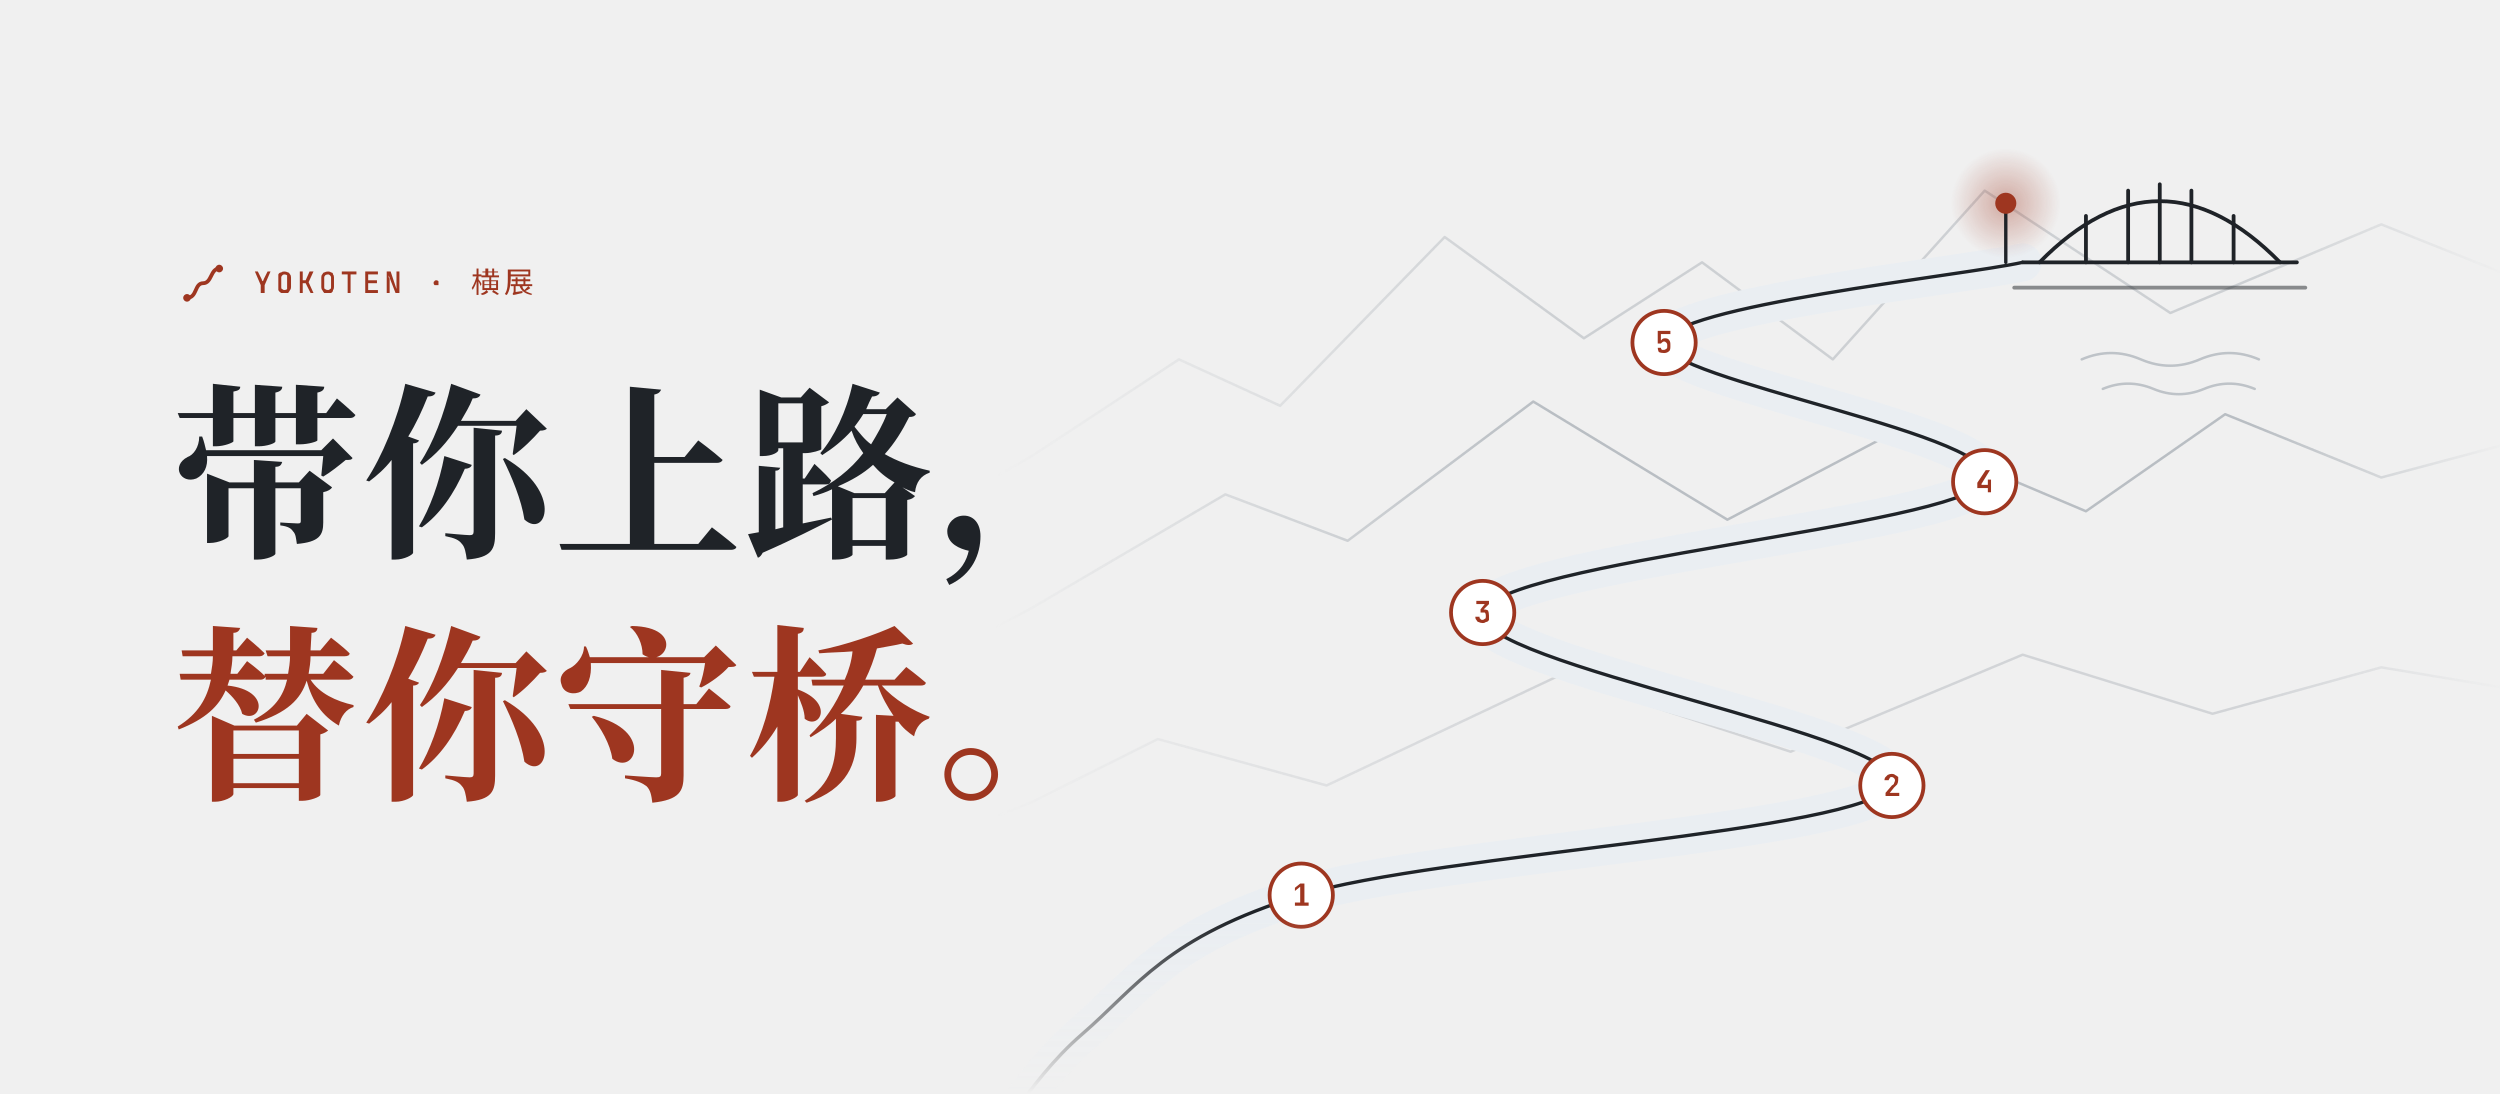
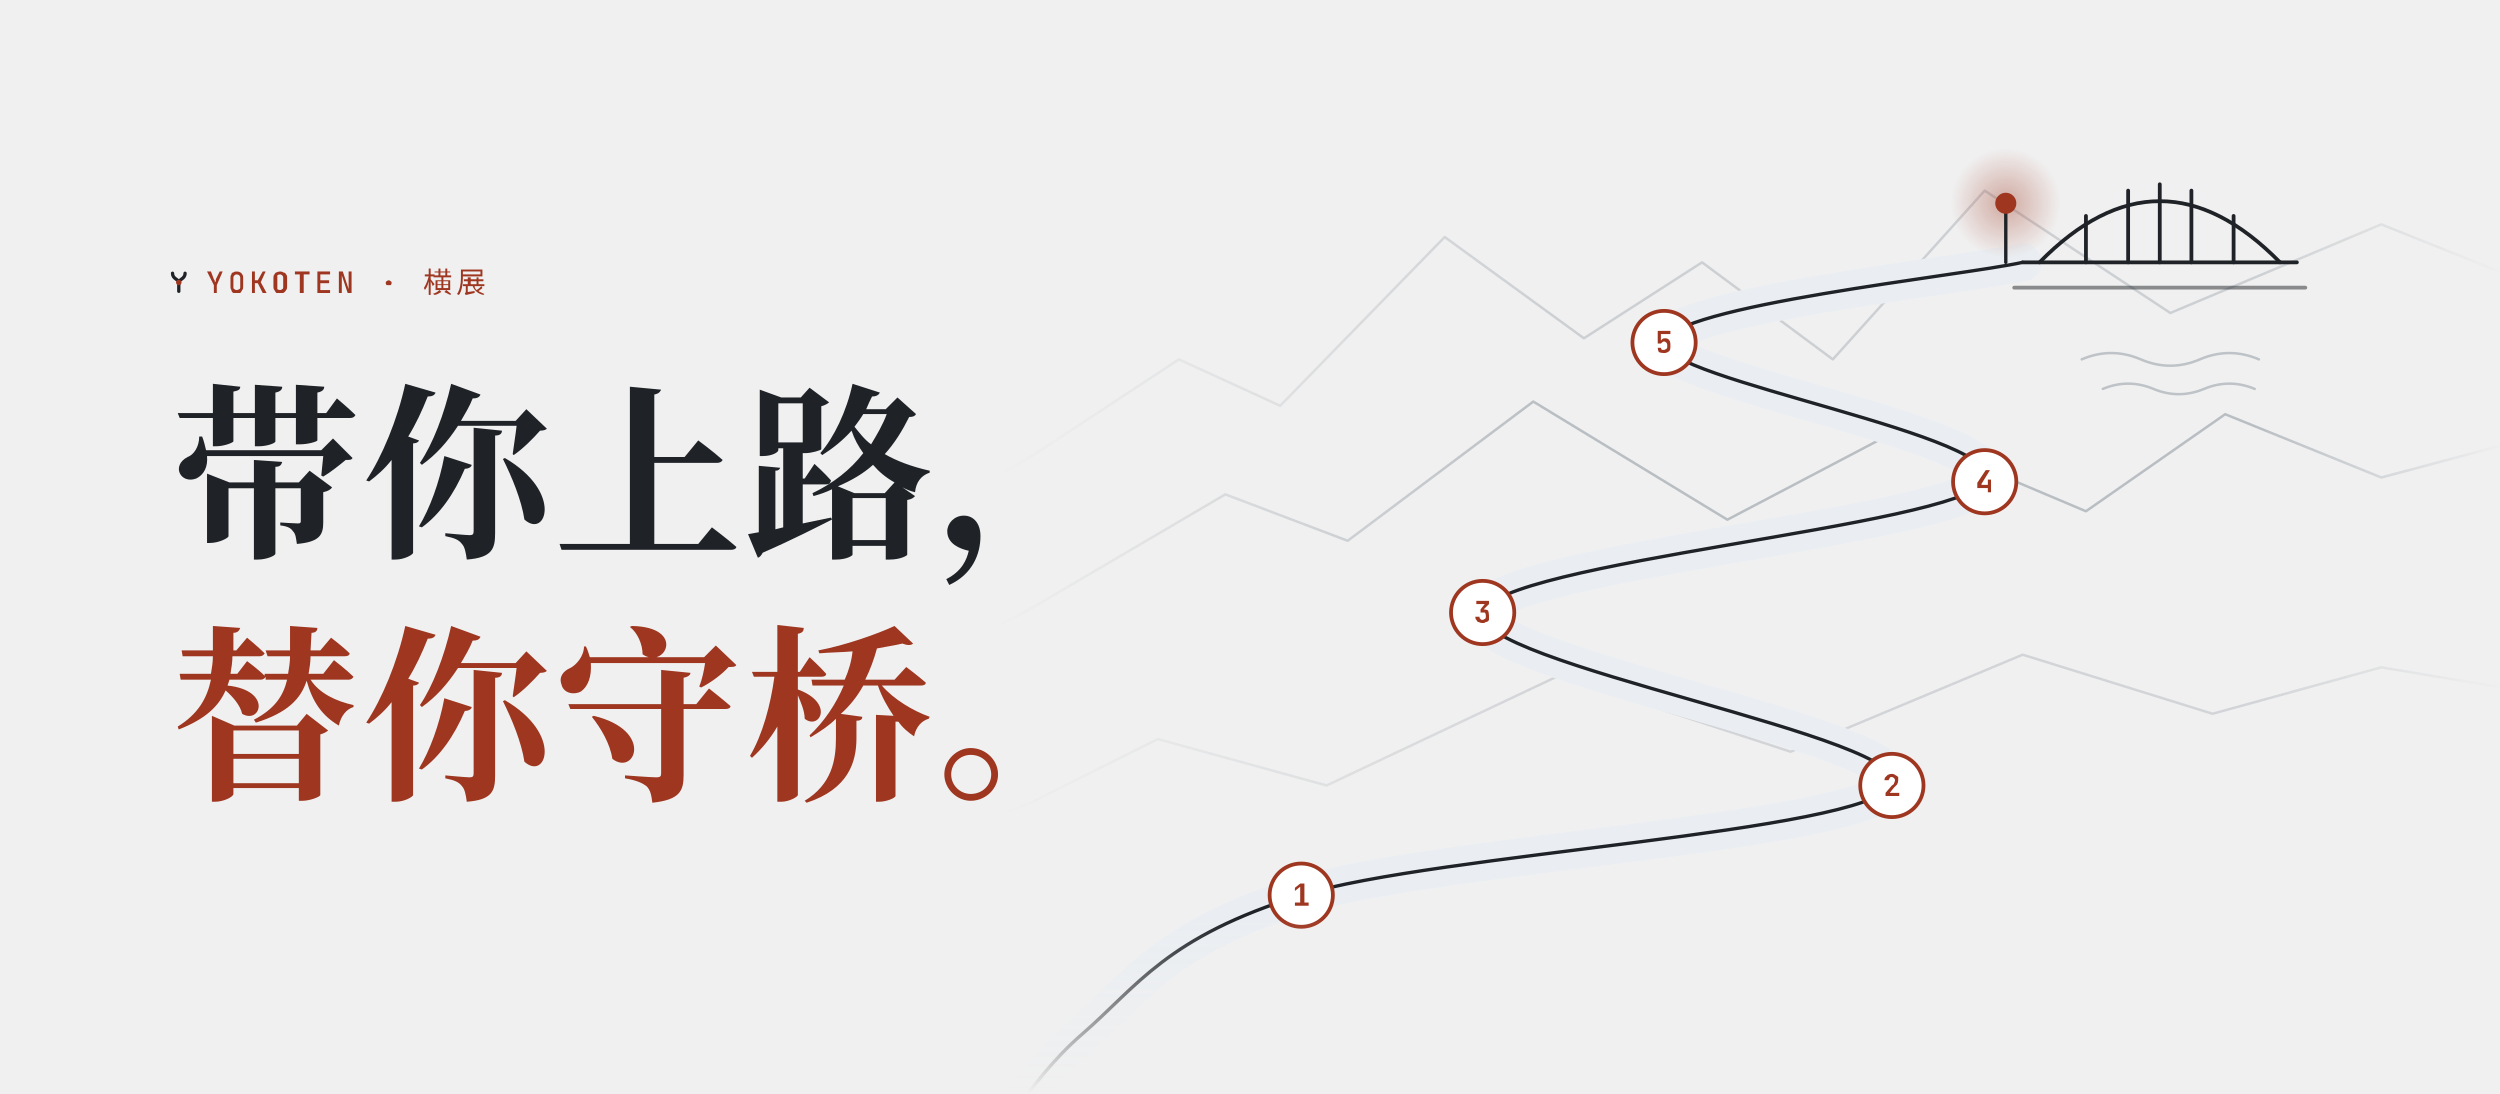
<svg xmlns="http://www.w3.org/2000/svg" viewBox="0 0 1280 560" width="1280" height="560" role="img" aria-label="yokoten：带你上路，替你守桥。">
  <defs>
    <linearGradient id="low" x1="0" x2="0" y1="0" y2="1">
      <stop offset=".84" stop-color="#fff" />
      <stop offset="1" stop-color="#fff" stop-opacity="0" />
    </linearGradient>
    <mask id="card">
      <rect width="1280" height="560" fill="url(#low)" />
    </mask>
    <linearGradient id="fade" x1="0" x2="1">
      <stop offset=".40" stop-color="#fff" stop-opacity="0" />
      <stop offset=".62" stop-color="#fff" />
      <stop offset=".9" stop-color="#fff" />
      <stop offset="1" stop-color="#fff" stop-opacity="0" />
    </linearGradient>
    <mask id="m">
      <rect width="1280" height="560" fill="url(#fade)" />
    </mask>
    <radialGradient id="halo">
      <stop offset="0" stop-color="#9e3620" stop-opacity=".38" />
      <stop offset="1" stop-color="#9e3620" stop-opacity="0" />
    </radialGradient>
  </defs>
  <style>
.ridge{fill:none;stroke:#8c959f;stroke-width:1.2;stroke-linejoin:round;stroke-linecap:round}
.road{fill:none;stroke:#1f2328;stroke-width:1.6;stroke-dasharray:.012 .008;stroke-linecap:round}
.ink{fill:none;stroke:#1f2328;stroke-linecap:round;stroke-linejoin:round}
@media (prefers-reduced-motion:no-preference){.road{animation:walk 40s linear infinite}.glow{animation:glow 3.6s ease-in-out infinite}}
@keyframes walk{to{stroke-dashoffset:-1}}
@keyframes glow{50%{opacity:.45}}
</style>
  <g mask="url(#card)">
    <g mask="url(#m)">
      <g transform="translate(528 22) scale(1.08)" class="ridge">
        <path d="M-60 230 L0 196 L70 150 L118 172 L196 92 L262 140 L318 104 L380 150 L452 70 L540 128 L640 86 L700 110" opacity=".35" />
        <path d="M-60 300 L0 268 L92 214 L150 236 L238 170 L330 226 L410 184 L500 222 L566 176 L640 206 L700 190" opacity=".55" />
        <path d="M-60 384 L0 360 L60 330 L140 352 L250 300 L360 336 L470 290 L560 318 L640 296 L700 306" opacity=".3" />
      </g>
    </g>
    <g transform="translate(528 22) scale(1.08)">
      <g class="ridge" opacity=".5">
        <path d="M498 150 q14 -6 28 0 t28 0 t28 0" />
        <path d="M508 164 q12 -5 24 0 t24 0 t24 0" />
      </g>
      <path d="M-30 540 C-21 528.3 -2.3 492.7 24 470 C50.3 447.3 64 423.7 128 404 C192 384.3 393.7 374.3 408 352 C422.3 329.7 206.7 294 214 270 C221.3 246 437.7 229.3 452 208 C466.3 186.7 297 159.3 300 142 C303 124.7 441.7 110.3 470 104" fill="none" stroke="#eaeef2" stroke-width="18" stroke-linecap="round" />
      <path class="road" d="M-30 540 C-21 528.3 -2.3 492.7 24 470 C50.3 447.3 64 423.7 128 404 C192 384.3 393.7 374.3 408 352 C422.3 329.7 206.7 294 214 270 C221.3 246 437.7 229.3 452 208 C466.3 186.7 297 159.3 300 142 C303 124.7 441.7 110.3 470 104" pathLength="1" />
      <g class="ink" stroke-width="1.8">
        <path d="M470 104 L600 104" />
        <path d="M478 104 Q535 46 592 104" />
        <path d="M500 104 L500 82 M520 104 L520 70 M535 104 L535 67 M550 104 L550 70 M570 104 L570 82" />
        <path d="M466 116 L604 116" opacity=".5" />
      </g>
      <circle class="glow" cx="462" cy="76" r="26" fill="url(#halo)" />
      <line x1="462" y1="104" x2="462" y2="80" stroke="#1f2328" stroke-width="1.6" stroke-linecap="round" />
      <circle class="glow" cx="462" cy="76" r="5" fill="#9e3620" />
      <g fill="#ffffff" stroke="#9e3620" stroke-width="1.8">
        <circle cx="128" cy="404" r="15" />
        <circle cx="408" cy="352" r="15" />
        <circle cx="214" cy="270" r="15" />
        <circle cx="452" cy="208" r="15" />
        <circle cx="300" cy="142" r="15" />
      </g>
      <path fill="#9e3620" d="M125 409l0-1.5l2.5 0l0-7.5l-2.5 2l0-1.5l2.5-2l2 0l0 9l2 0l0 1.5l-6.5 0zM405 357l0-1.5l3-3.5q1-.5 1-1q.5-1 .5-1.5q0-.5-.5-1q-.5-.5-1-.5q-1 0-1 .5q-.5 .5-.5 1l-2 0q0-1 .5-1.5q.5-.5 1-1q1-.5 2-.5q1 0 1.5 .5q1 .5 1.5 1q0 .5 0 1.5q0 1-.5 2q-.5 .5-1.5 1.5l-2 2.5l4.5 0l0 1.5l-6.5 0zM214 275q-1 0-2-.5q-.5 0-1-1q-.5-.5-.5-1.5l2 0q0 1 .5 1q0 .5 1 .5q.5 0 1-.5q.5 0 .5-1l0-.5q0-1-.5-1.5q-.5 0-1 0l-1 0l0-1.5l2-2.5l-4 0l0-1.5l6 0l0 1.5l-3 3l0-.5q1.5 0 2.5 .5q.5 1 .5 2.5l0 .5q0 1 0 1.5q-.5 1-1.5 1q-.5 .5-1.5 .5zM453.5 213l0-2l-5 0l0-2.5l4-6l2 0l-4 6.5l0 .5l3 0l0-2.5l1.5 0l0 6l-1.5 0zM300 147q-1.5 0-2.5-.5q-.5-1-.5-2l1.5 0q0 .5 .5 1q.5 0 1 0q.5 0 1-.5q.5 0 .5-1l0-1q0-.5-.5-1q-.5-.5-1-.5q-.5 0-1 .5q0 0-.5 .5l-1.5 0l0-6l6 0l0 1.5l-4.5 0l0 3l.5 0l-.5 .5q0-.5 .5-1q.5-.5 1.5-.5q1.5 0 2 1q.5 .5 .5 2l0 1q0 1.5-.5 2q-1 1-2.5 1z" />
    </g>
-     <g transform="translate(92 133) scale(.75)">
-       <path d="M5 26 C 12 26, 10 16, 16 16 S 21 6, 27 6" fill="none" stroke="#9e3620" stroke-width="2.6" stroke-linecap="round" />
-       <circle cx="5" cy="26" r="2.6" fill="#9e3620" />
-       <circle cx="27" cy="6" r="2.6" fill="#9e3620" />
+     <g transform="translate(85.5 138.2) scale(0.1888)">
+       <path d="M32 58V34M32 34C32 25 15 25 15 9M32 34C32 25 49 25 49 9" fill="none" stroke="#1f2328" stroke-width="9" stroke-linecap="round" stroke-linejoin="round" />
+       <circle cx="32" cy="34" r="7.5" fill="#9e3620" />
    </g>
-     <path fill="#9e3620" d="M133.5 150l0-4l-3-7l1.5 0l2 4q0 .5 .5 1q0 .5 0 .5q0 0 0-.5q.5-.5 .5-1l2-4l1.5 0l-3 7l0 4l-2 0zm12 0q-1 0-1.5 0q-1-.5-1.5-1.5q0-.5 0-1.5l0-5q0-1 0-1.5q.5-1 1.5-1q.5-.5 1.5-.5q1 0 2 .5q.5 0 1 1q.5 .5 .5 1.5l0 5q0 1-.5 1.5q-.5 1-1 1.5q-1 0-2 0zm0-1.5q1 0 1.5-.5q0 0 0-1l0-5q0-.5 0-1q-.5-.5-1.5-.5q-.5 0-1 .5q-.5 .5-.5 1l0 5q0 1 .5 1q.5 .5 1 .5zm8 1.5l0-11l1.5 0l0 4.5l1.5 0l2-4.5l2 0l-2.5 5.5l2.5 5.5l-1.5 0l-2.5-5l-1.5 0l0 5l-1.5 0zm14.5 0q-1 0-2 0q-.5-.5-1-1.5q-.5-.5-.5-1.5l0-5q0-1 .5-1.5q.5-1 1-1q1-.5 2-.5q1 0 1.5 .5q1 0 1 1q.5 .5 .5 1.5l0 5q0 1-.5 1.5q0 1-1 1.5q-.5 0-1.5 0zm0-1.5q.5 0 1-.5q.5 0 .5-1l0-5q0-.5-.5-1q-.5-.5-1-.5q-1 0-1.5 .5q-.5 .5-.5 1l0 5q0 1 .5 1q.5 .5 1.5 .5zm10 1.5l0-9.5l-3 0l0-1.5l7.5 0l0 1.5l-3 0l0 9.5l-1.5 0zm9 0l0-11l6.5 0l0 1.5l-5 0l0 3l4.5 0l0 1.5l-4.5 0l0 3.5l5 0l0 1.5l-6.5 0zm11 0l0-11l2 0l3 9q0-.5 0-1q0-.5 0-1.5q0-.5 0-1l0-5.5l1.5 0l0 11l-2 0l-3.5-9q0 .5 0 1q.5 .5 .5 1q0 1 0 1.5l0 5.5l-1.5 0zm25.5-4q-1 0-1 0q-.5-.5-.5-1q0-1 .5-1q0-.5 1-.5q.5 0 1 .5q0 0 0 1q0 .5 0 1q-.5 0-1 0zM249 148.5c-.5 1-2 1.5-3 2c.5 0 .5 .5 1 .5c1 0 2.5-1 3-1.5l-1-1zm3 1c1 .5 2 1 2.5 1.5l1-.5c-.5-.5-2-1.5-3-2l-.5 1zm-8-12l0 3l-2 0l0 1l2 0c-.5 2-1.5 4.5-2.5 6c0 0 .5 .5 .5 1c.5-1 1.5-2.5 2-4.5l0 7l1 0l0-7c.5 1 1 2 1 2.5l.5-1c0-.5-1-2-1.5-2.5l0-1.5l1.5 0l0 .5l4 0l0 1.5l-3.5 0l0 5l8 0l0-5l-3.5 0l0-1.5l4 0l0-1l-2.5 0l0-1.5l2 0l0-.5l-2 0l0-1.5l-1 0l0 1.5l-2 0l0-1.5l-1.5 0l0 1.5l-1.5 0l0 .5l1.5 0l0 1.5l-2 0l0-.5l-1.5 0l0-3l-1 0zm6 3.5l0-1.5l2 0l0 1.5l-2 0zm-2 5l2.5 0l0 1.5l-2.5 0l0-1.5zm3.5 0l2.5 0l0 1.5l-2.5 0l0-1.5zm-3.5-2l2.5 0l0 1.5l-2.5 0l0-1.5zm3.5 0l2.5 0l0 1.5l-2.5 0l0-1.5zm11.5 7l0 0c0 0 .5 0 4.5-1c0-.5 0-.5 0-1l-3.5 .5l0-3l2 0c1 2.5 3 4 6 4.5c0 0 .5-.5 .5-.5c-1.5-.5-2.5-1-3.5-1.5c1-.5 2-1 2.5-1.5l-1-1c-.5 .5-1.5 1.5-2 2c-.5-.5-1-1-1-2l5 0l0-1l-3.5 0l0-1.5l2.5 0l0-1l-2.5 0l0-1l-1 0l0 1l-3 0l0-1l-1 0l0 1l-2 0l0 1l2 0l0 1.5l-2.5 0l0 1l1.5 0l0 2.5c0 1-.5 1-.5 1.5c0 0 0 .5 .5 .5zm2-7l3 0l0 1.5l-3 0l0-1.5zm-3.5-5l9 0l0 1.5l-9 0l0-1.5zm-1.5-1l0 4.5c0 2.5 0 6-1.5 8c.5 .5 1 .5 1 .5c1.5-2 2-6 2-8.5l0-1l10 0l0-3.5l-11.5 0z" />
+     <path fill="#9e3620" d="M109.5 150l0-4l-3.5-7l2 0l1.5 4q.5 .5 .5 1q0 .5 0 .5q0 0 .5-.5q0-.5 0-1l2-4l1.5 0l-3 7l0 4l-1.5 0zm11.5 0q-1 0-1.5 0q-1-.5-1-1.5q-.5-.5-.5-1.5l0-5q0-1 .5-1.5q0-1 1-1q.5-.5 1.5-.5q1.5 0 2 .5q.5 0 1 1q.5 .5 .5 1.5l0 5q0 1-.5 1.5q-.5 1-1 1.5q-.5 0-2 0zm0-1.5q1 0 1.5-.5q.5 0 .5-1l0-5q0-.5-.5-1q-.5-.5-1.5-.5q-.5 0-1 .5q-.5 .5-.5 1l0 5q0 1 .5 1q.5 .5 1 .5zm8 1.5l0-11l1.5 0l0 4.5l1.5 0l2.5-4.5l1.5 0l-2.5 5.5l3 5.5l-2 0l-2.5-5l-1.5 0l0 5l-1.5 0zm14.5 0q-1 0-2 0q-.5-.5-1-1.5q-.5-.5-.5-1.5l0-5q0-1 .5-1.5q.5-1 1-1q1-.5 2-.5q1 0 1.5 .5q1 0 1.5 1q.5 .5 .5 1.5l0 5q0 1-.5 1.5q-.5 1-1.5 1.5q-.5 0-1.5 0zm0-1.5q.5 0 1-.5q.5 0 .5-1l0-5q0-.5-.5-1q-.5-.5-1-.5q-1 0-1.5 .5q0 .5 0 1l0 5q0 1 0 1q.5 .5 1.5 .5zm10 1.5l0-9.5l-2.5 0l0-1.5l7.5 0l0 1.5l-3 0l0 9.5l-2 0zm9 0l0-11l6.5 0l0 1.5l-5 0l0 3l4.5 0l0 1.5l-4.5 0l0 3.5l5 0l0 1.5l-6.5 0zm11 0l0-11l2 0l3 9q0-.5 0-1q0-.5 0-1.5q0-.5 0-1l0-5.5l1.5 0l0 11l-2 0l-3-9q0 .5 0 1q0 .5 0 1q0 1 0 1.5l0 5.5l-1.5 0zm25.5-4q-.5 0-1 0q-.5-.5-.5-1q0-1 .5-1q.5-.5 1-.5q.5 0 1 .5q.5 0 .5 1q0 .5-.5 1q-.5 0-1 0zM225 148.5c-1 1-2 1.5-3.5 2c.5 0 1 .5 1 .5c1 0 2.5-1 3.5-1.5l-1-1zm2.5 1c1 .5 2 1 3 1.5l.5-.5c-.5-.5-2-1.5-2.5-2l-1 1zm-8-12l0 3l-2 0l0 1l2 0c-.5 2-1.5 4.5-2.5 6c0 0 .5 .5 .5 1c1-1 1.5-2.5 2-4.5l0 7l1 0l0-7c.5 1 1 2 1 2.5l1-1c-.5-.5-1.5-2-2-2.5l0-1.5l1.5 0l0 .5l4 0l0 1.5l-3 0l0 5l7.5 0l0-5l-3.5 0l0-1.5l4 0l0-1l-2 0l0-1.5l1.5 0l0-.5l-1.5 0l0-1.5l-1 0l0 1.5l-2.5 0l0-1.5l-1 0l0 1.5l-2 0l0 .5l2 0l0 1.5l-2 0l0-.5l-2 0l0-3l-1 0zm6 3.5l0-1.5l2.5 0l0 1.5l-2.5 0zm-1.5 5l2 0l0 1.5l-2 0l0-1.5zm3 0l2.5 0l0 1.5l-2.5 0l0-1.5zm-3-2l2 0l0 1.5l-2 0l0-1.5zm3 0l2.5 0l0 1.5l-2.5 0l0-1.5zm11.5 7l0 0c0 0 .5 0 4.5-1c0-.5 0-.5 0-1l-3.5 .5l0-3l2.5 0c1 2.5 3 4 5.5 4.5c0 0 .5-.5 .5-.5c-1-.5-2.5-1-3-1.5c.5-.5 1.5-1 2-1.5l-.5-1c-.5 .5-1.5 1.5-2.5 2c-.5-.5-1-1-1-2l5 0l0-1l-3 0l0-1.5l2.5 0l0-1l-2.5 0l0-1l-1 0l0 1l-3 0l0-1l-1.5 0l0 1l-2 0l0 1l2 0l0 1.5l-2.5 0l0 1l1.5 0l0 2.5c0 1-.5 1-.5 1.5c0 0 .5 .5 .5 .5zm2.5-7l3 0l0 1.5l-3 0l0-1.5zm-4-5l9 0l0 1.5l-9 0l0-1.5zm-1-1l0 4.5c0 2.5-.5 6-2 8c.5 .5 1 .5 1 .5c1.5-2 2-6 2-8.5l0-1l10 0l0-3.5l-11 0z" />
    <path fill="#1f2328" d="M172.5 204l-5.5 7.5l-4.5 0l0-10.5c2.5-.5 3.5-1.5 3.5-3l-14.5-1l0 14.5l-10.5 0l0-10.5c2.5-.5 3.5-1.5 3.5-3l-14-1l0 14.5l-11 0l0-11c2.5-.5 3.5-1 3.5-2.5l-14-1.5l0 15l-18 0l1 2.5l17 0l0 14.5l1.5 0c4.5 0 9-2 9-2.5l0-12l11 0l0 14.5l2 0c4 0 8.5-1.5 8.5-2.5l0-12l10.5 0l0 13.5l2 0c4.5 0 9-1.5 9-2l0-11.5l17 0c1 0 2-.5 2.5-1.5c-3.5-3.5-9.5-8.5-9.5-8.5zm-69 19.5l-1.5 0c0 5.5-3 9.5-6 10.5c-8.5 4.5-3.5 14 4.5 11c4-2 6-6 5.5-11.5l59.5 0l-1 10l1 .5c3.5-2 8.5-6 11.5-8.5c2 0 3 0 3.5-1l-10-10l-6 6l-59 0c-.5-2-1-4.5-2-7zm13.5 51l0-24.5l13 0l0 36.5l2 0c4.5 0 9-2 9-3l0-33.5l13 0l0 16.5c0 1 0 1.5-1.5 1.5c-2 0-9-.5-9-.5l0 1.5c4 .5 5.5 1.5 6.5 3c1.5 1.5 1.5 3.5 2 6.5c11.5-1 13.5-4.5 13.5-11l0-15.5c2.5-.5 4-1.5 4.5-2.5l-11.5-8.5l-5.5 6l-12 0l0-8c2.5 0 3-1 3.5-2.5l-14.5-1l0 11.5l-12.5 0l-11.5-4.5l0 35.5l1.5 0c4.5 0 9.5-2.5 9.5-3.5zm141.5-40l-1 .5c4.5 9 9.5 21 11 31c11 10 20-14-10-31.5zm-31-1c-2.5 13.5-7.5 27-13 36l1.5 .5c9-6.5 16.5-17 22-30c2 0 3.5-1 3.5-2l-14-4.5zm15-14.5l0 53c0 1.5-.5 2-2 2c-2 0-12.5-1-12.5-1l0 1.5c5 1 7 2 8.5 4c1.5 1.5 2 4.5 2.5 8c13-1 14.5-5.5 14.5-13.5l0-50c2.5 0 3.5-1 3.5-2.5l-14.5-1.5zm-11.5-22.5c-3.5 15.5-9.5 31-16 40.5l1 1c7-5 13-11.5 18.5-20l30 0c-.5 4.5-1.5 10.5-2 14.5l.5 .5c4.5-3 10-8.5 13.5-12.5c2 0 3-.5 3.5-1l-10.5-10l-5.5 6l-28 0c2-3.5 4.5-7.5 6-11.5c2 0 3.5-.5 4-2l-15-5.5zm-23.5 0c-4 18.5-12 37.5-20 49.5l1.5 .5c4-3 8-6.5 11.5-11l0 51l2 0c4.5 0 9-2.5 9-3.5l0-56c2 0 3-1 3-1.5l-5.5-2c4-6.5 7-13 10-20.5c2 0 3.5-.5 4-2l-15.5-4.5zm79 82l1 3l87 0c1 0 2.5-.5 2.5-1.5c-4.5-4-12.5-10-12.5-10l-7 8.5l-22.5 0l0-41.5l32 0c1.5 0 2.5-.5 3-1.5c-5-4.5-12.5-10-12.5-10l-7 8.5l-15.5 0l0-32c2.5-.5 3-1.5 3.5-2.5l-16-1.5l0 80.5l-36 0zm150-82c-3 14-9.5 27.5-16.5 35.5l1 1c5.5-3.5 10.5-7.5 15-12.5c1.5 4.5 3.5 8 6 11.5c-6.5 8.5-15.5 15.5-26 20.5l.5 1.5c3.5-1 6.5-2 9.5-3.5l0 36l2 0c5.5 0 8.5-2 8.5-2.5l0-4.5l17 0l0 7l2 0c5.5 0 9-2 9-2.5l0-28c2.5-.5 3-1 4-2l-6.5-4.5c2 1 4 2 6.5 2.5c.5-5 3-8.5 7.5-10l0-1c-9-2-17-5-23-8.5c5-5.5 9-12 12.5-19c2 0 3-.5 3.5-1.5l-9.5-8.5l-6 6l-10 0c1-2.5 2-4.5 3-6.5c2.5 0 3.5-1 4-2l-14-4.5zm0 80l0-21.5l17 0l0 21.5l-17 0zm17.5-64.5c-2 5.5-5 10.5-8 15.5c-3.5-2.5-6-6-8.5-9c1.5-2 3-4 4.5-6.5l12 0zm-7 26c3 3.5 6.5 6.5 11 9l-5 5.5l-15.5 0l-8.5-3.5c7-3 13-6.5 18-11zm-36-31.5l0 20l-12.5 0l0-20l12.5 0zm-22-3l0 30l1.5 0c5 0 8-2 8-3l0-1l2.5 0l0 40.5l-4 1l0-30c1.5 0 2-.5 2.5-1.5l-11-1l0 34l-5.5 1l5 12c1 0 2-1.5 2.5-2.5c16-7 27.5-13 35.5-17l-.5-1l-14.5 3l0-20l12 0c1.5 0 2-.5 2.5-2c-3-3.5-8.5-8.5-8.5-8.5l-5 7.5l-1 0l0-13l1.5 0c3 0 8-1.5 8-2l0-22c2-.5 3.5-1.5 4-2l-10-7.5l-4.5 5l-10 0l-11-4l0 4zm107 78.5c-4.5-1-11-3.5-11-10c0-4 3.5-8 8.5-8c5 0 8.5 4 8.5 10.5c0 9-4 19.5-16 25l-1.5-3c8-4 10.5-10 11.5-14.5z" />
    <path fill="#9e3620" d="M135.5 345l0 1c-3.5-3.5-9-7.5-9-7.5l-5 6.5l-3.5 0c.5-3 1-6 1-9l14 0c1 0 2-.5 2.5-1.5c-3.5-3.5-9-8-9-8l-5.5 6.5l-1.5 0l0-9c2 0 3-1 3.5-2.5l-14-1l0 12.5l-16 0l.5 3l15.5 0c0 3-.5 6-1 9l-16 0l.5 3l15.5 0c-2 9.5-6.5 17.5-17 24l.5 1.5c14-5.5 20.5-12 24-20c3.5 3 7.5 7.5 8.5 12c9.5 5.5 15.5-12-7.5-14.5l1-3l16 0c1 0 2-.5 2.5-1.5l0 1.5l11 0c-2 8.5-6.5 15-17 20.5l1 1.5c16-5 23-12 26-21.5c3 11 8 18 16.5 23c1-5 4-8.5 7.5-9.5l0-1c-9-2-17.5-6-22-13l19.5 0c1 0 2-.5 2.5-1.5c-3.5-3.5-10-8.5-10-8.5l-5.5 7l-7.5 0c.5-3 1-6 1-9l17.5 0c1.5 0 2.5-.5 2.5-1.5c-3.5-3.5-9.5-8-9.5-8l-5.5 6.5l-5 0l.5-9c2 0 3-1 3-2.5l-14-1l0 12.5l-12.5 0l1 3l11.5 0c0 3-.5 6-1 9l-12 0zm17.5 43.5l0 12.5l-33.5 0l0-12.5l33.5 0zm0-2.5l-33.5 0l0-12l33.5 0l0 12zm-44.5-14.5l0 39l1.5 0c4.5 0 9.5-2.5 9.5-4l0-3l33.5 0l0 6.5l2 0c3.5 0 9-2 9-3l0-31c2-.5 3.5-1.5 4-2l-11-8.5l-5 6l-32 0l-11.5-5l0 5zm150-13l-1 .5c4.5 9 9.5 21 11 31c11 10 20-14-10-31.5zm-31-1c-2.5 13.5-7.5 27-13 36l1.5 .5c9-6.5 16.5-17 22-30c2 0 3.5-1 3.5-2l-14-4.5zm15-14.5l0 53c0 1.5-.5 2-2 2c-2 0-12.5-1-12.5-1l0 1.5c5 1 7 2 8.5 4c1.5 1.5 2 4.5 2.5 8c13-1 14.5-5.5 14.5-13.5l0-50c2.5 0 3.5-1 3.5-2.5l-14.5-1.5zm-11.5-22.5c-3.5 15.5-9.5 31-16 40.5l1 1c7-5 13-11.5 18.5-20l30 0c-.5 4.5-1.5 10.5-2 14.5l.5 .5c4.5-3 10-8.5 13.5-12.5c2 0 3-.5 3.5-1l-10.5-10l-5.5 6l-28 0c2-3.5 4.5-7.5 6-11.5c2 0 3.5-.5 4-2l-15-5.5zm-23.5 0c-4 18.5-12 37.5-20 49.5l1.5 .5c4-3 8-6.5 11.5-11l0 51l2 0c4.5 0 9-2.5 9-3.5l0-56c2 0 3-1 3-1.5l-5.5-2c4-6.5 7-13 10-20.5c2 0 3.5-.5 4-2l-15.5-4.5zm116 0l-1 .5c4 3 6.5 9 6.5 14c11.5 8 22.5-14-5.5-14.5zm-19.5 46l-1 .5c4.5 5.5 9.5 14 10.5 21.5c11.5 9 21.5-14.5-9.5-22zm-4-35.5l-1 0c0 5-4 9.5-7 11c-3.5 1.5-6 4.5-4.5 8.5c1 4.5 6.5 5.5 10 3.5c3.5-2.5 5.5-7.5 5-14.5l58.5 0c-.5 3.5-1.5 8.5-3 12l1 .5c5-2.5 11-7 14-10.5c2 0 3.5 0 4-1l-10.5-10l-6 6l-58.5 0c-.5-1.5-1-3.5-2-5.5zm53.5 13.5l-15-1.5l0 17.5l-47.5 0l1 2.5l46.5 0l0 33c0 1.5-.5 2-2.5 2c-2.5 0-16-1-16-1l0 1.5c6 1 9 2.5 11 4c2 2 2.5 4.5 3 8.5c14-1.5 16-6 16-14l0-34l21.5 0c1.5 0 2.5-.5 2.5-1.5c-4-3.5-11-9-11-9l-6.5 8l-6.5 0l0-13.5c2.5-.5 3.5-1.5 3.5-2.5zm114-15l-9.5-9c-8.5 4-25.5 10-39 12.5l.5 1.5c5.5-.5 11.5-.5 17-1c-.5 5-2 10-4 14.5l-17 0l.5 3l16 0c-4 9.5-10 18.5-17.5 25.5l.5 1c5-3 9.5-6 13-9.5l0 10c0 11-2 23.5-16 32l1 1c21.5-7 25.5-21 25.5-33l0-9c2.5 0 3-1 3-2l-11-1.5c4.5-4 8.5-9 11.5-14.5l7.5 0c2 6 5 11 8 15.5l-9-.5l0 44.5l1.5 0c4 0 8.5-2 8.5-3l0-38l1.5 0c2 3 5 5.5 8 7.5c1-5 4-8 7.5-9l.5-1c-8.5-3-18.5-9-24.5-16l20 0c1.5 0 2.5-.5 2.5-1.5c-4-3.5-10-8-10-8l-6 6.5l-15 0c2.5-5 4.5-10.5 6-16c5-1 9-1.5 13-2.5c2.5 1 4.5 1 5.5 0zm-53 7l-5 7.5l-1 0l0-19.5c2.5-.5 3-1.5 3-3l-13.5-1.5l0 24l-13 0l1 2.5l10.5 0c-2 14.5-6 29.5-12.5 40.5l1 1c5-4.5 9.5-10 13-16l0 38.5l2 0c4 0 8.5-2.5 8.5-3.5l0-51c1.5 3.5 3.5 8 3.5 12c7.5 6 15.5-8-3.5-15l0-6.5l12 0c1.5 0 2.5-.5 2.5-1.5c-3-3.5-8.5-8.5-8.5-8.5zm82.5 73.5c7.5 0 14-6 14-13.5c0-7.5-6.5-13.5-14-13.5c-7 0-13.5 6-13.5 13.5c0 7.5 6.5 13.5 13.5 13.5zm0-3.5c-5.5 0-10-4.5-10-10c0-5.5 4.5-10 10-10c6 0 10.5 4.5 10.5 10c0 5.5-4.5 10-10.5 10z" />
  </g>
</svg>
